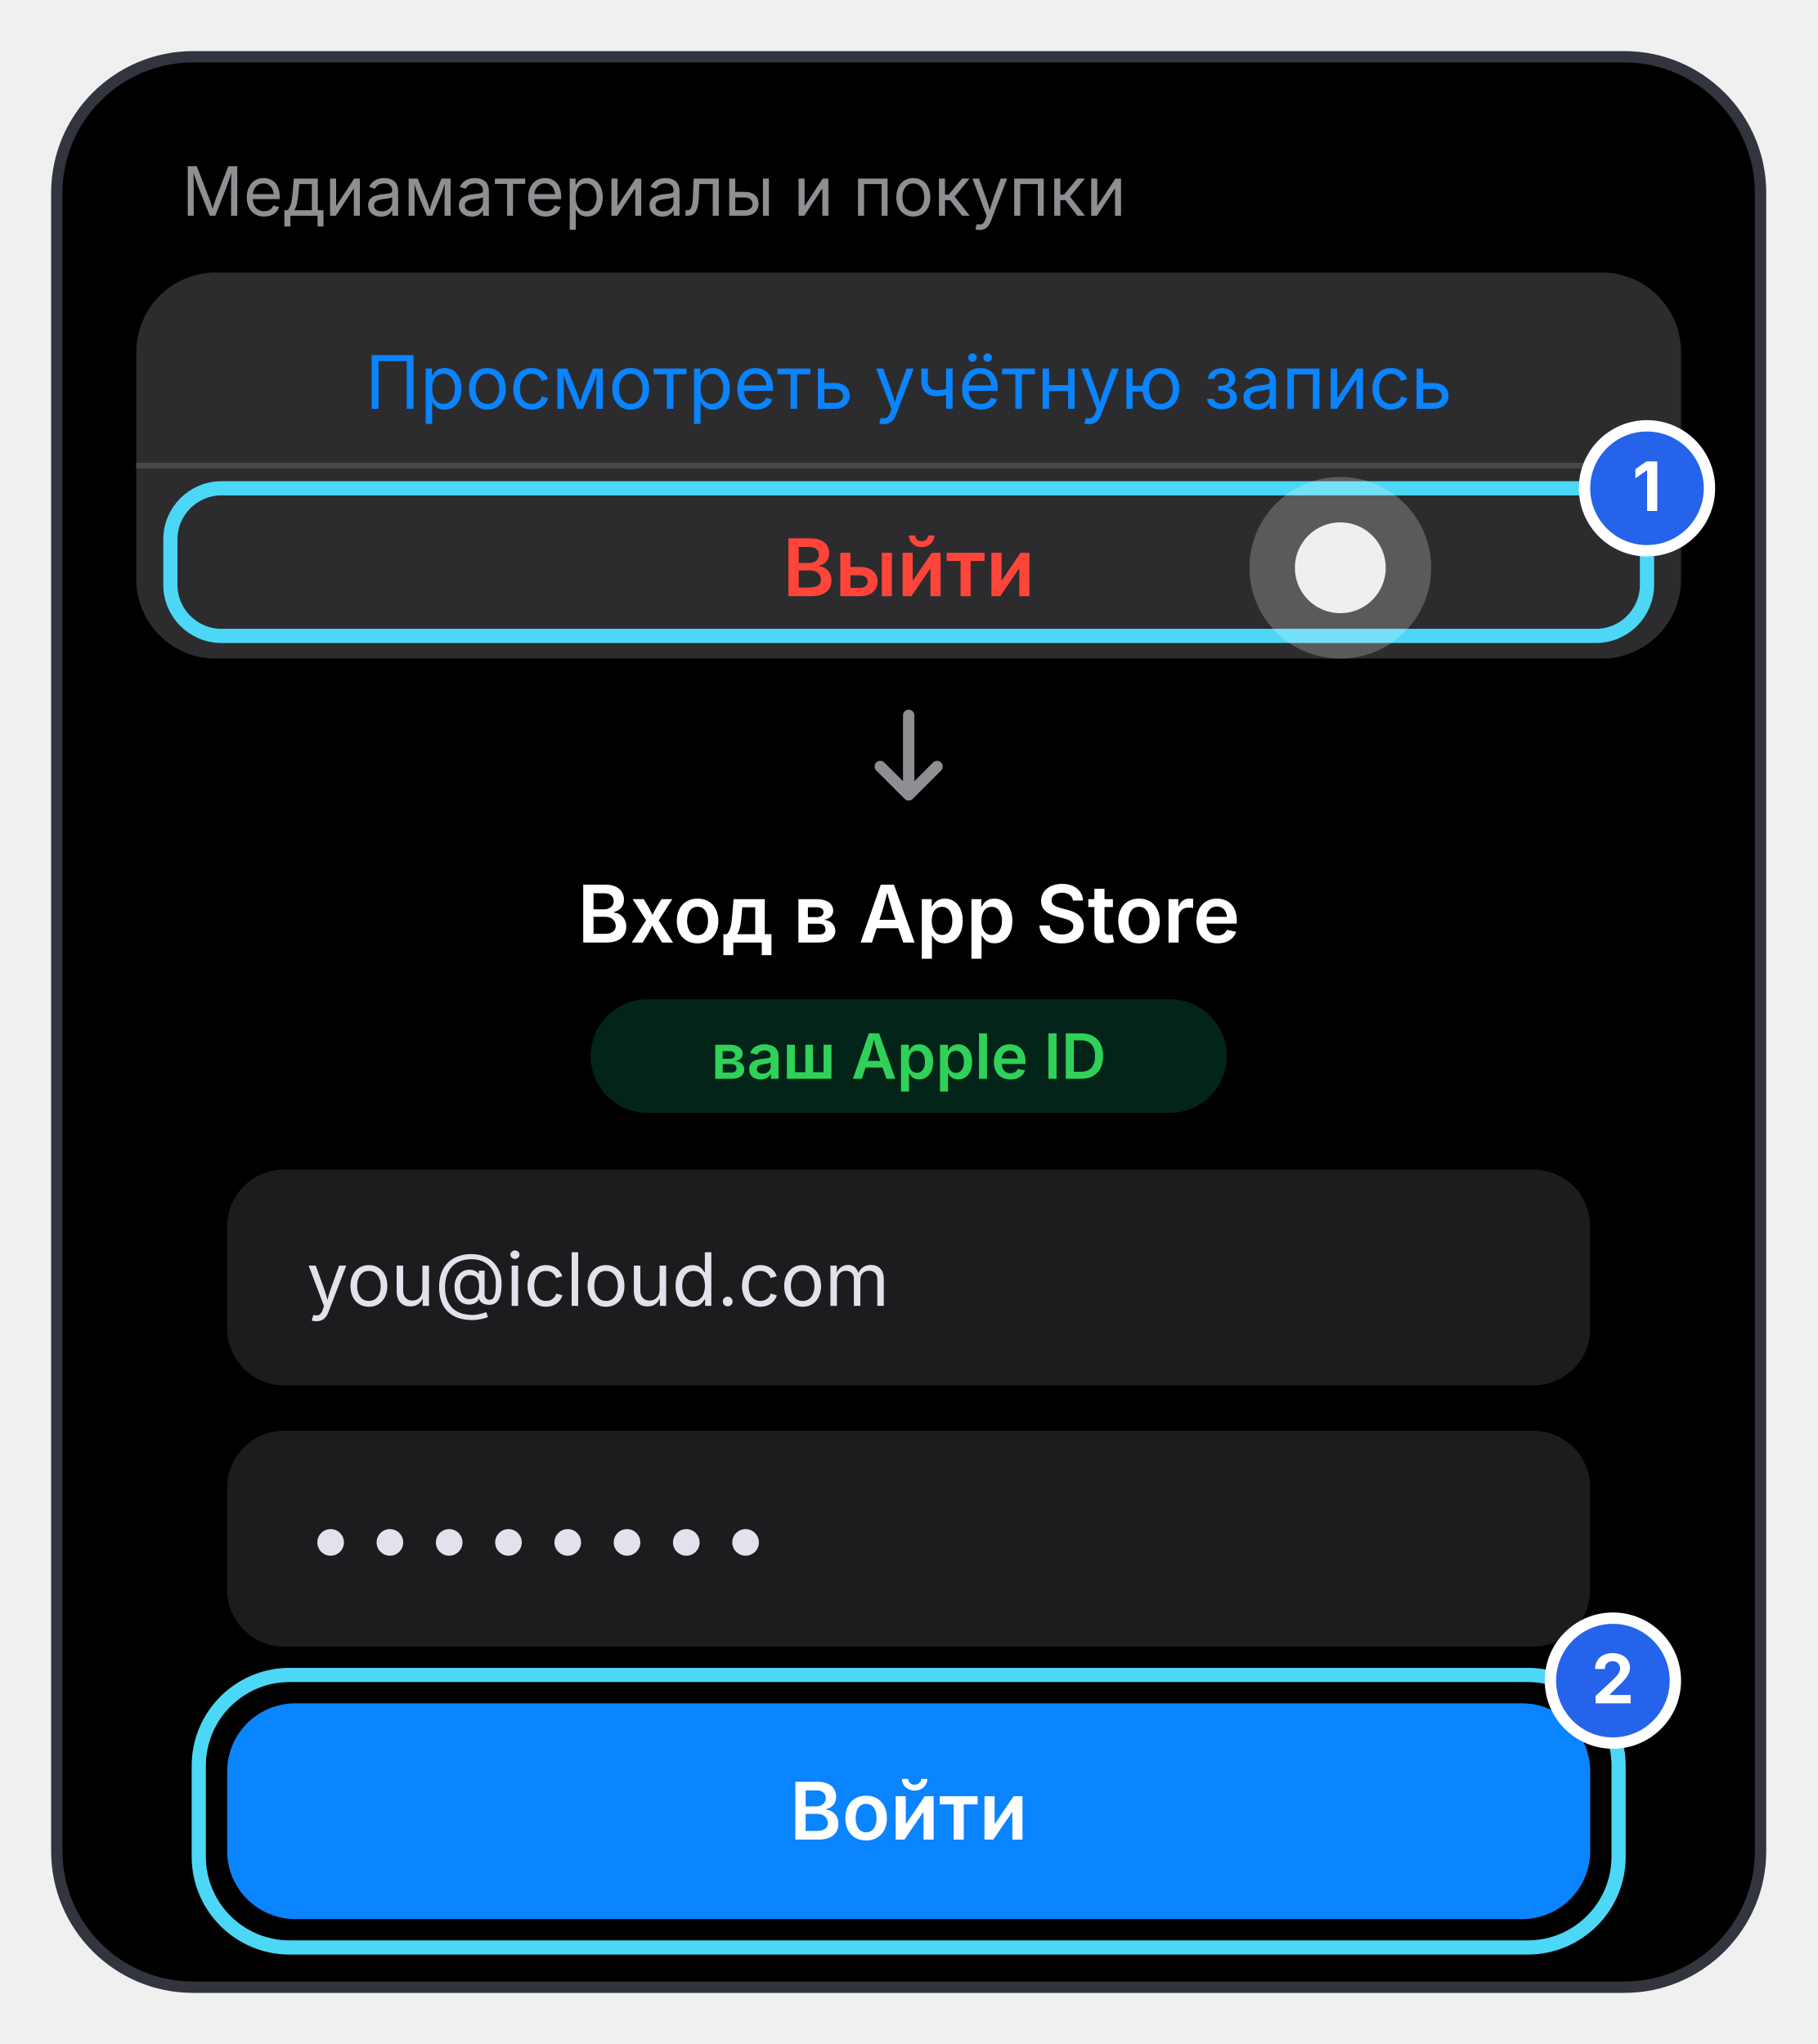
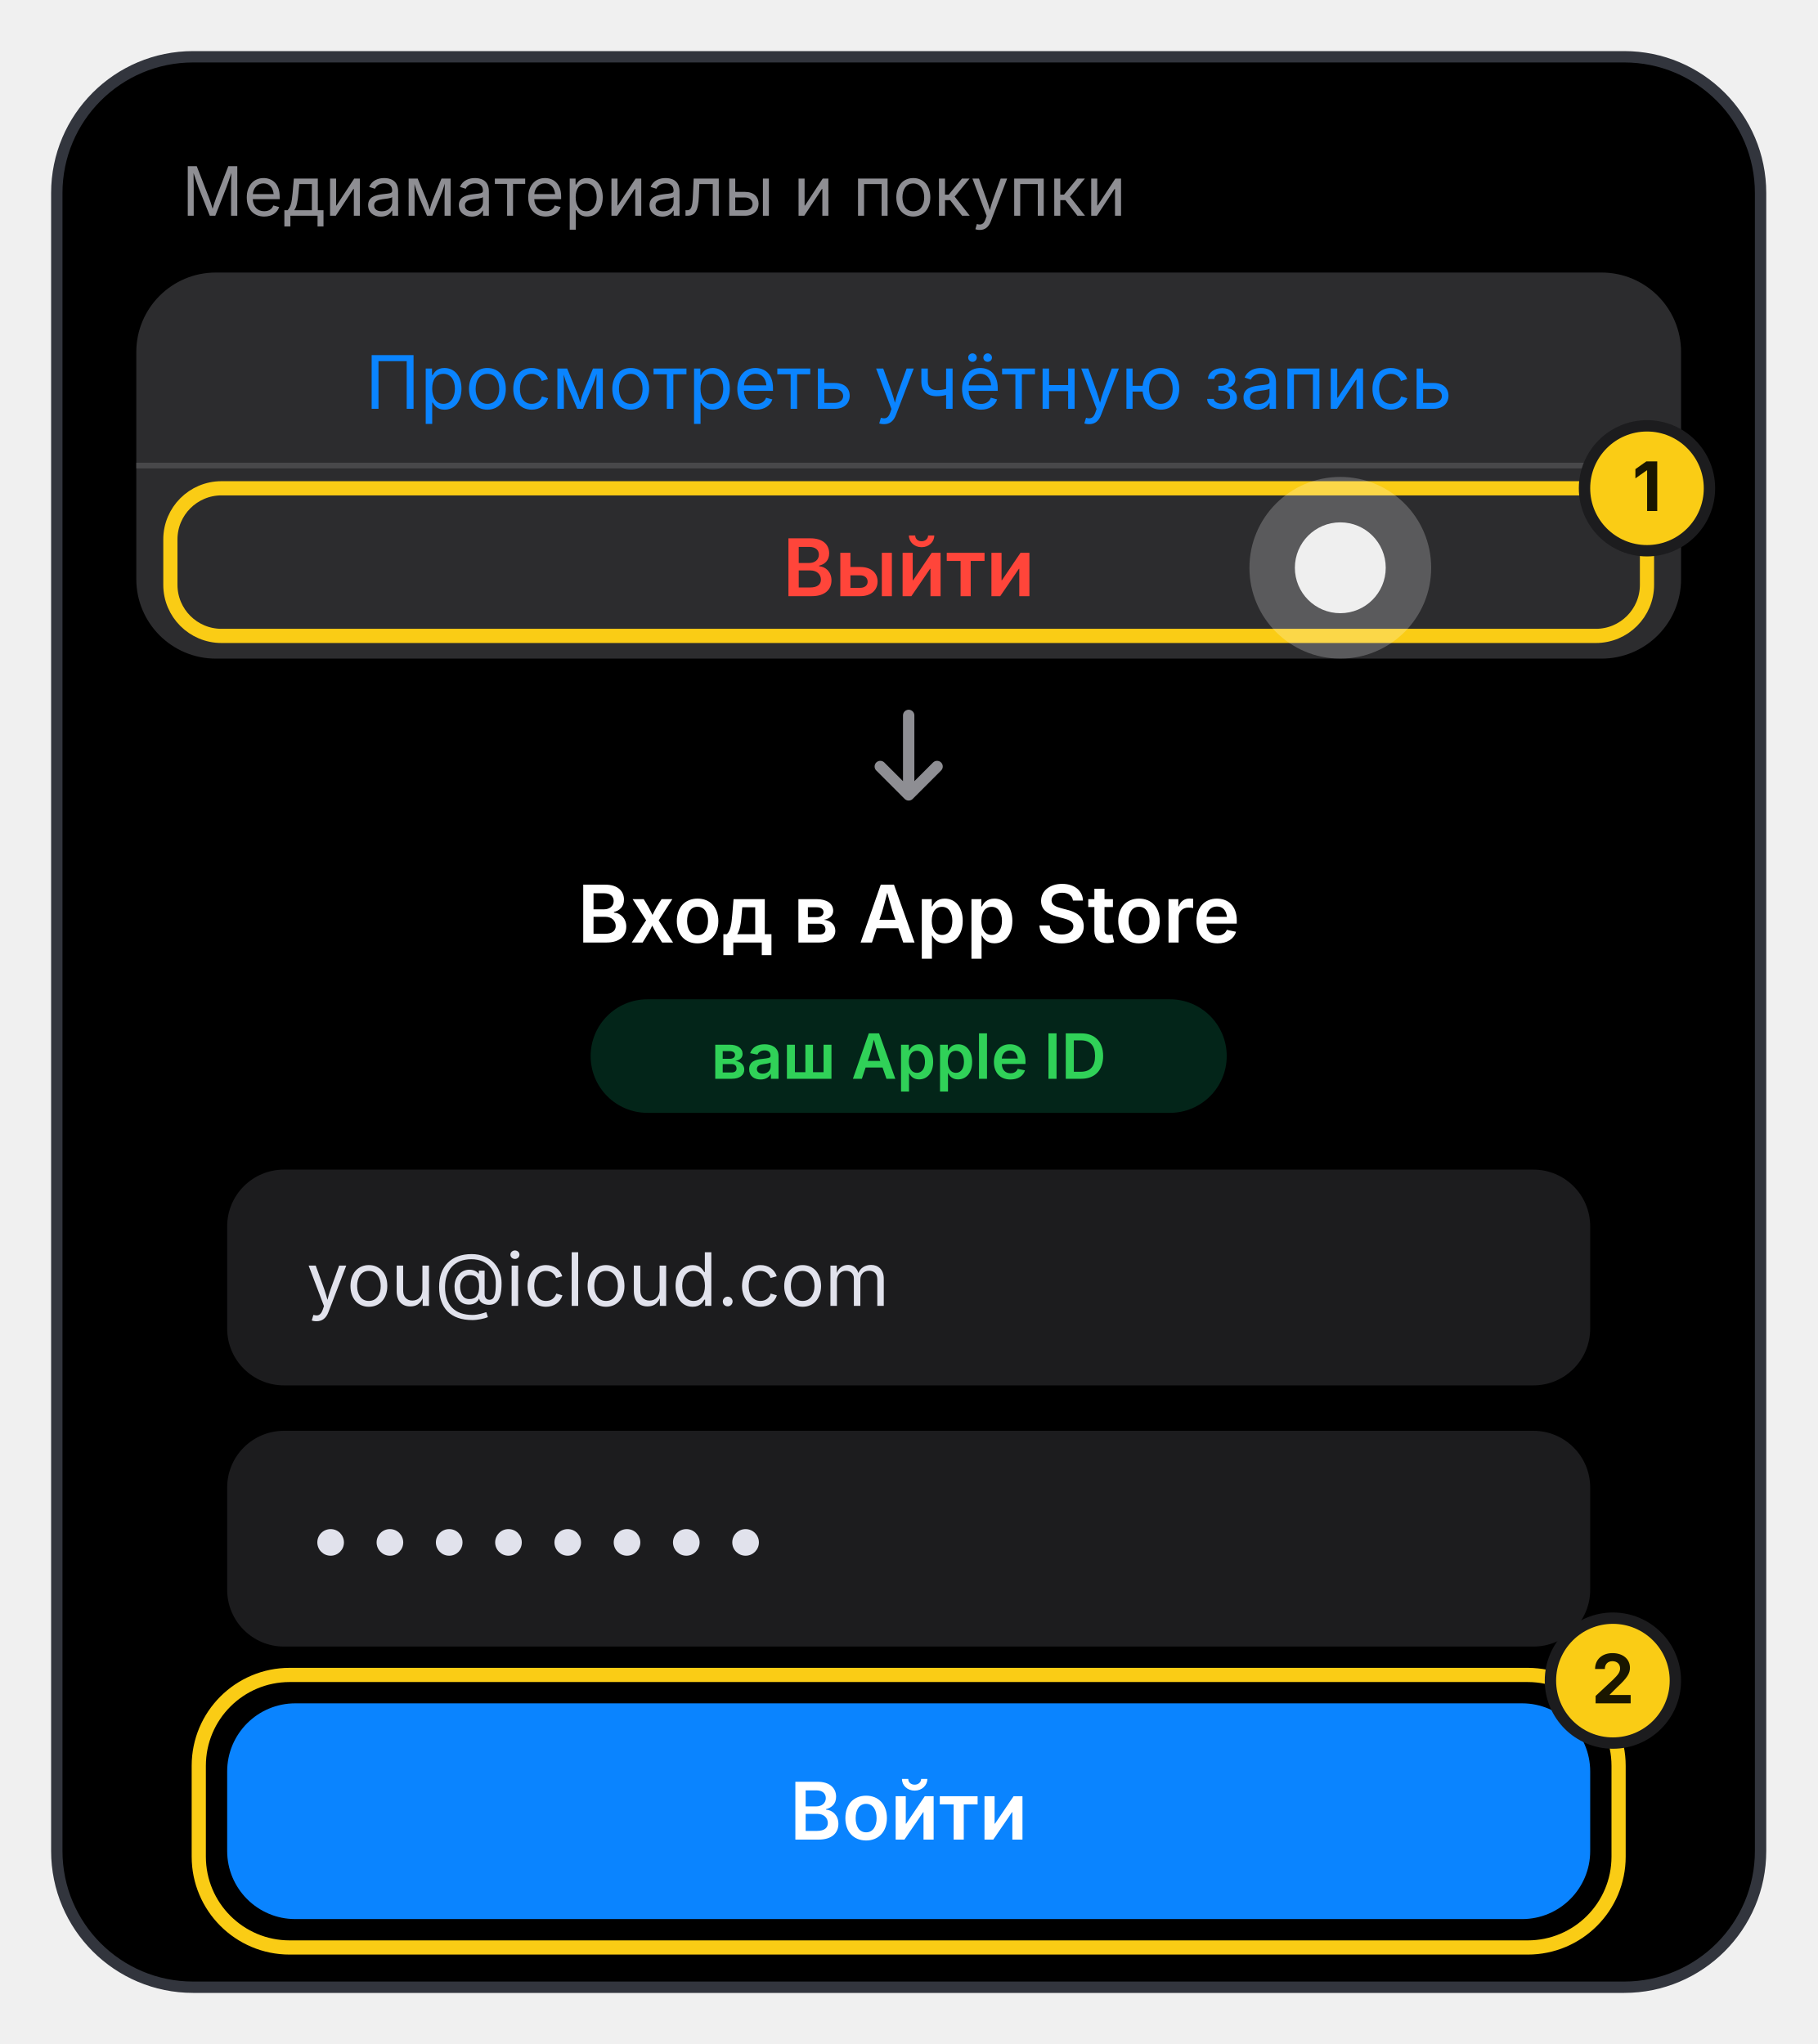
<svg xmlns="http://www.w3.org/2000/svg" viewBox="0 0 320 360" width="320" height="360" font-family="-apple-system, 'SF Pro Text', Inter, 'Segoe UI', Roboto, sans-serif">
  <rect x="10" y="10" width="300" height="340" rx="24" fill="#000" stroke="#32353d" stroke-width="2" />
  <text x="32" y="38" font-size="12" fill="#8e8e93">Медиаматериалы и покупки</text>
  <rect x="24" y="48" width="272" height="68" rx="14" fill="#2c2c2e" />
  <text x="160" y="72" text-anchor="middle" font-size="13" fill="#0a84ff">Просмотреть учётную запись</text>
  <line x1="24" y1="82" x2="296" y2="82" stroke="#48484a" />
  <text x="160" y="105" text-anchor="middle" font-size="14" font-weight="600" fill="#ff453a">Выйти</text>
-   <rect x="30" y="86" width="260" height="26" rx="9" fill="none" stroke="#4cd7f6" stroke-width="2.5" />
+   <rect x="30" y="86" width="260" height="26" rx="9" fill="none" stroke="#FACC15" stroke-width="2.5" />
  <g transform="translate(290 86)">
-     <circle r="11" fill="#2563eb" stroke="#fff" stroke-width="2" />
-     <text y="4" text-anchor="middle" font-size="12" font-weight="700" fill="#fff">1</text>
+     <circle r="11" fill="#FACC15" stroke="#1c1c1e" stroke-width="2" />
+     <text y="4" text-anchor="middle" font-size="12" font-weight="700" fill="#1a1600">1</text>
  </g>
  <g transform="translate(236 100)">
    <circle r="16" fill="#fff" fill-opacity=".22" />
    <circle r="8" fill="#fff" fill-opacity=".9" />
  </g>
  <path d="M160 126v14m-5-5 5 5 5-5" stroke="#8e8e93" stroke-width="2" fill="none" stroke-linecap="round" stroke-linejoin="round" />
  <text x="160" y="166" text-anchor="middle" font-size="14" font-weight="600" fill="#fff">Вход в App Store</text>
  <rect x="104" y="176" width="112" height="20" rx="10" fill="#10b981" fill-opacity=".2" />
  <text x="160" y="190" text-anchor="middle" font-size="11" font-weight="600" fill="#30d158">ваш Apple ID</text>
  <rect x="40" y="206" width="240" height="38" rx="10" fill="#1c1c1e" />
  <text x="54" y="230" font-size="13" fill="#e1e2ec">you@icloud.com</text>
  <rect x="40" y="252" width="240" height="38" rx="10" fill="#1c1c1e" />
  <text x="54" y="276" font-size="15" letter-spacing="2" fill="#e1e2ec">••••••••</text>
  <rect x="40" y="300" width="240" height="38" rx="12" fill="#0a84ff" />
  <text x="160" y="324" text-anchor="middle" font-size="14" font-weight="600" fill="#fff">Войти</text>
-   <rect x="35" y="295" width="250" height="48" rx="16" fill="none" stroke="#4cd7f6" stroke-width="2.5" />
+   <rect x="35" y="295" width="250" height="48" rx="16" fill="none" stroke="#FACC15" stroke-width="2.5" />
  <g transform="translate(284 296)">
-     <circle r="11" fill="#2563eb" stroke="#fff" stroke-width="2" />
-     <text y="4" text-anchor="middle" font-size="12" font-weight="700" fill="#fff">2</text>
+     <circle r="11" fill="#FACC15" stroke="#1c1c1e" stroke-width="2" />
+     <text y="4" text-anchor="middle" font-size="12" font-weight="700" fill="#1a1600">2</text>
  </g>
</svg>
